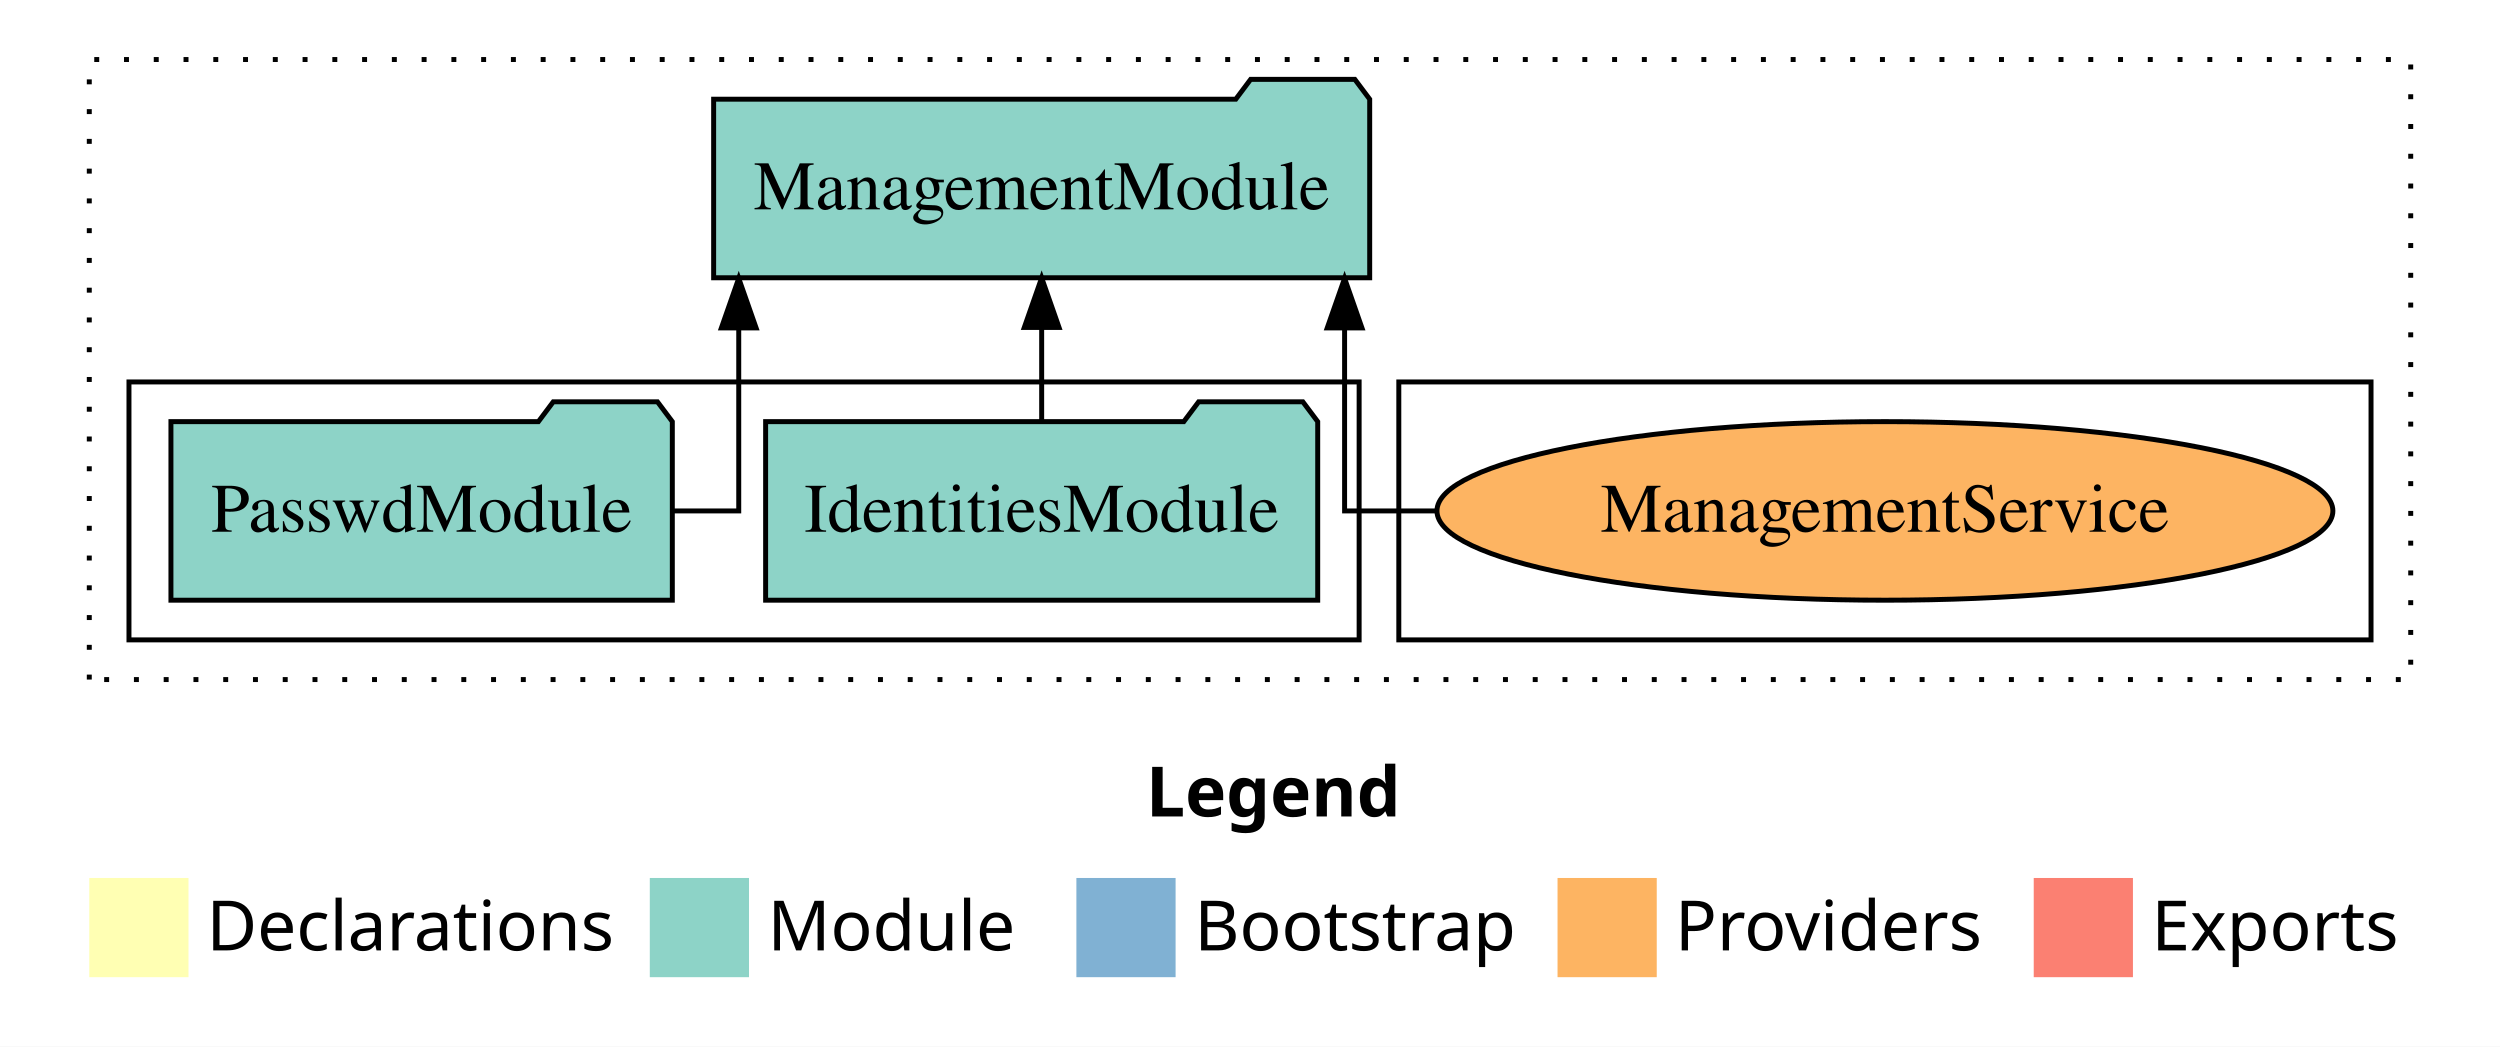
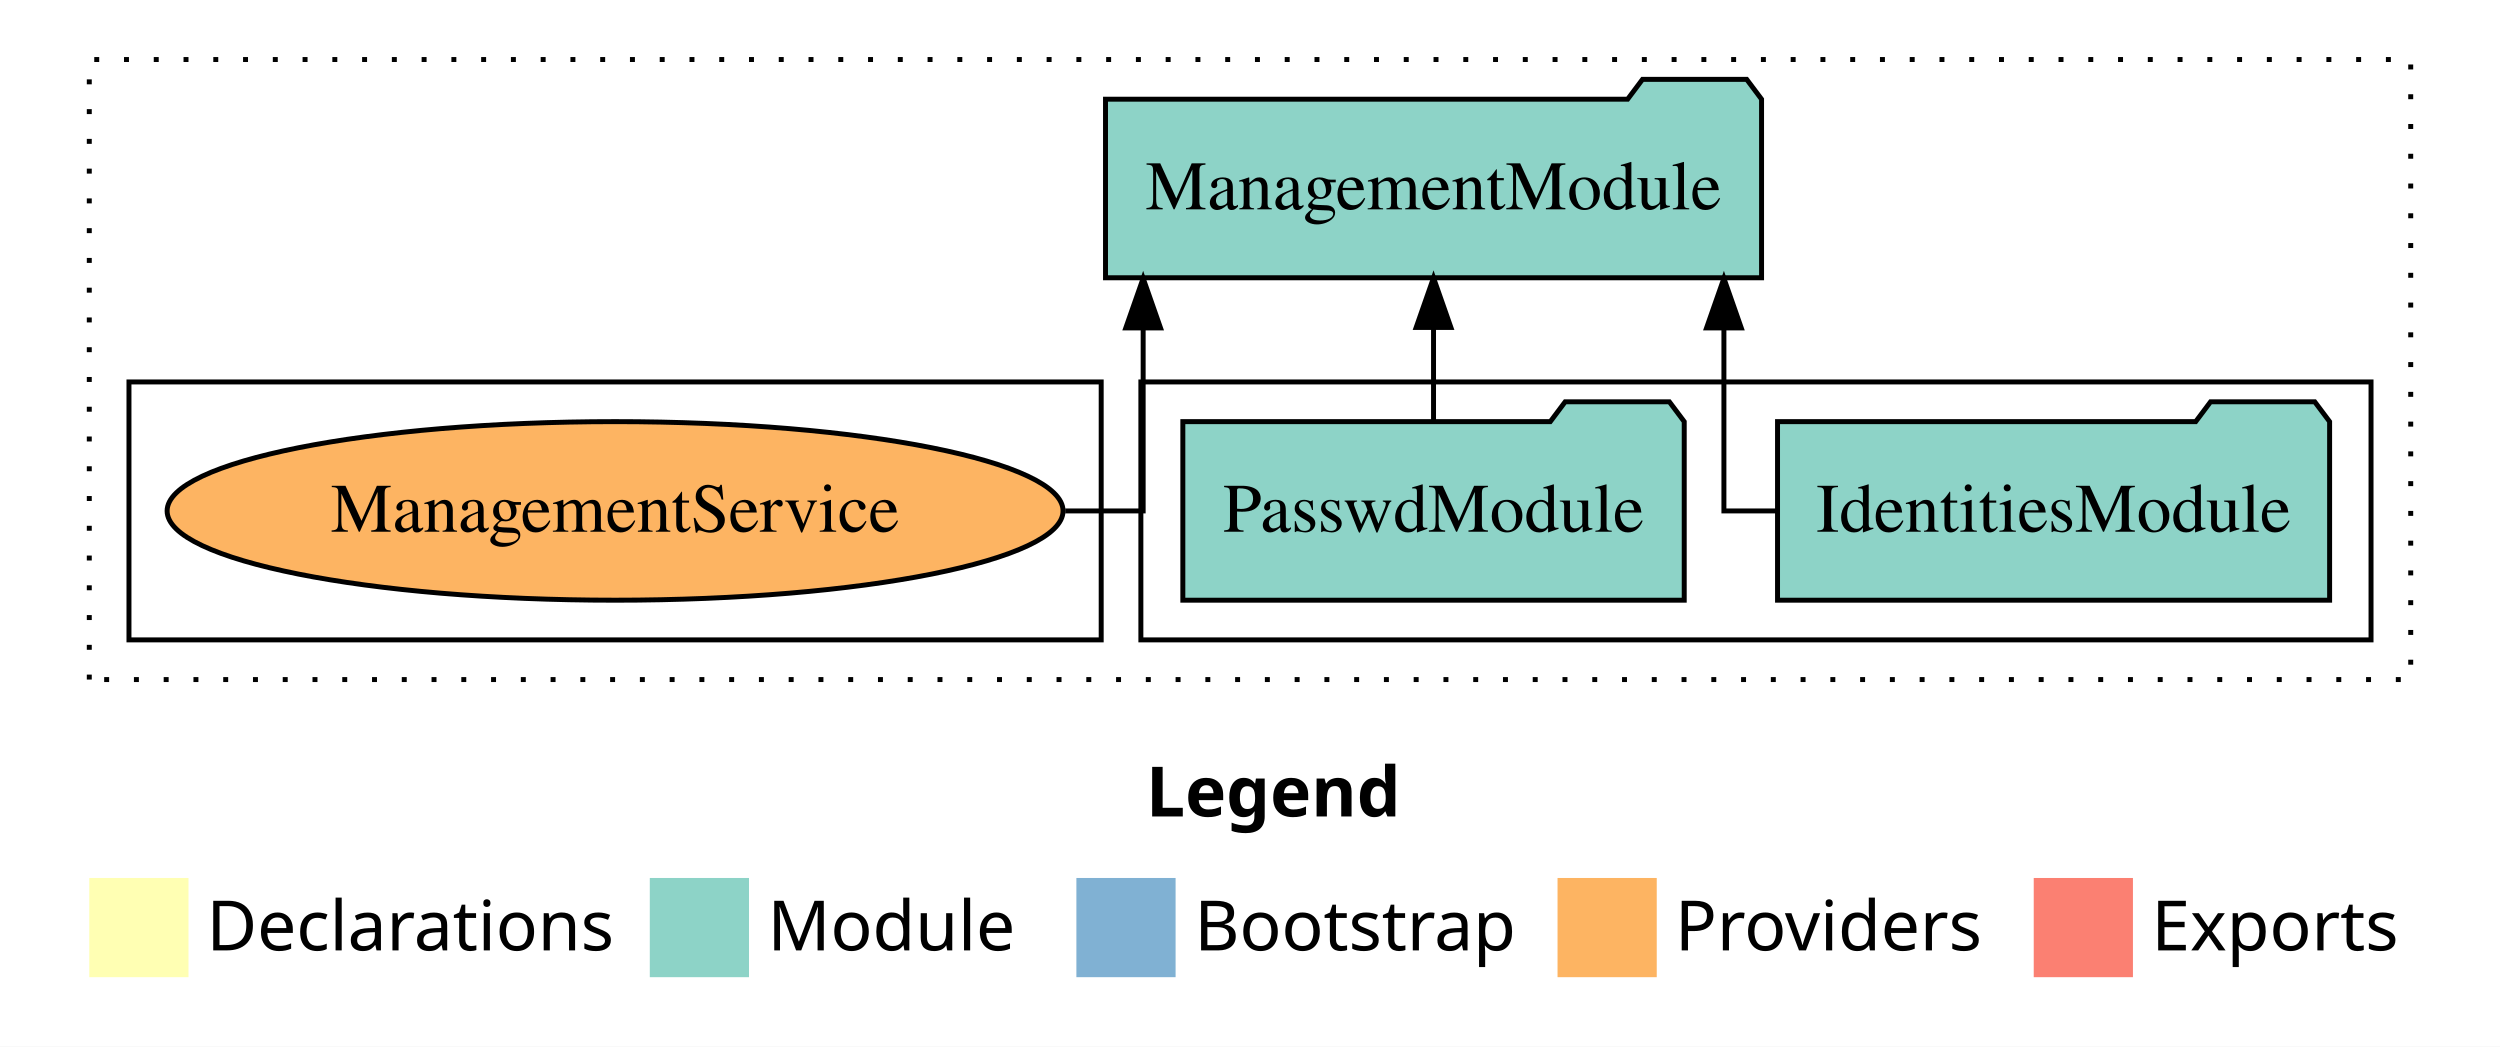
<svg xmlns="http://www.w3.org/2000/svg" width="504pt" height="211pt" viewBox="0.00 0.00 504.00 211.00">
  <g id="graph0" class="graph" transform="scale(1 1) rotate(0) translate(4 207)">
    <polygon fill="white" stroke="transparent" points="-4,4 -4,-207 500,-207 500,4 -4,4" />
    <text text-anchor="start" x="227.01" y="-42.4" font-family="Times-12" font-weight="bold" font-size="14.00">Legend</text>
    <polygon fill="#ffffb3" stroke="transparent" points="14,-10 14,-30 34,-30 34,-10 14,-10" />
    <text text-anchor="start" x="37.63" y="-15.4" font-family="Times-12" font-size="14.00">  Declarations</text>
    <polygon fill="#8dd3c7" stroke="transparent" points="127,-10 127,-30 147,-30 147,-10 127,-10" />
    <text text-anchor="start" x="150.73" y="-15.4" font-family="Times-12" font-size="14.00">  Module</text>
    <polygon fill="#80b1d3" stroke="transparent" points="213,-10 213,-30 233,-30 233,-10 213,-10" />
    <text text-anchor="start" x="236.78" y="-15.4" font-family="Times-12" font-size="14.00">  Bootstrap</text>
    <polygon fill="#fdb462" stroke="transparent" points="310,-10 310,-30 330,-30 330,-10 310,-10" />
    <text text-anchor="start" x="333.67" y="-15.4" font-family="Times-12" font-size="14.00">  Providers</text>
    <polygon fill="#fb8072" stroke="transparent" points="406,-10 406,-30 426,-30 426,-10 406,-10" />
    <text text-anchor="start" x="429.73" y="-15.4" font-family="Times-12" font-size="14.00">  Exports</text>
    <g id="clust1" class="cluster">
      <polygon fill="none" stroke="black" stroke-dasharray="1,5" points="14,-70 14,-195 482,-195 482,-70 14,-70" />
    </g>
+     <g id="clust3" class="cluster">
+       <polygon fill="none" stroke="black" points="226,-78 226,-130 474,-130 474,-78 226,-78" />
+     </g>
    <g id="clust6" class="cluster">
-       <polygon fill="none" stroke="black" points="278,-78 278,-130 474,-130 474,-78 278,-78" />
-     </g>
-     <g id="clust3" class="cluster">
-       <polygon fill="none" stroke="black" points="22,-78 22,-130 270,-130 270,-78 22,-78" />
+       <polygon fill="none" stroke="black" points="22,-78 22,-130 218,-130 218,-78 22,-78" />
    </g>
    <g id="node1" class="node">
-       <polygon fill="#8dd3c7" stroke="black" points="261.65,-122 258.65,-126 237.65,-126 234.65,-122 150.35,-122 150.35,-86 261.65,-86 261.65,-122" />
-       <text text-anchor="middle" x="206" y="-99.8" font-family="Times,serif" font-size="14.00">IdentitiesModule</text>
+       <polygon fill="#8dd3c7" stroke="black" points="465.65,-122 462.65,-126 441.65,-126 438.65,-122 354.35,-122 354.35,-86 465.65,-86 465.65,-122" />
+       <text text-anchor="middle" x="410" y="-99.8" font-family="Times,serif" font-size="14.00">IdentitiesModule</text>
    </g>
    <g id="node3" class="node">
-       <polygon fill="#8dd3c7" stroke="black" points="272.13,-187 269.13,-191 248.13,-191 245.13,-187 139.87,-187 139.87,-151 272.13,-151 272.13,-187" />
-       <text text-anchor="middle" x="206" y="-164.8" font-family="Times,serif" font-size="14.00">ManagementModule</text>
+       <polygon fill="#8dd3c7" stroke="black" points="351.13,-187 348.13,-191 327.13,-191 324.13,-187 218.87,-187 218.87,-151 351.13,-151 351.13,-187" />
+       <text text-anchor="middle" x="285" y="-164.8" font-family="Times,serif" font-size="14.00">ManagementModule</text>
    </g>
    <g id="edge1" class="edge">
-       <path fill="none" stroke="black" d="M206,-122.11C206,-122.11 206,-140.99 206,-140.99" />
-       <polygon fill="black" stroke="black" points="202.5,-140.99 206,-150.99 209.5,-140.99 202.5,-140.99" />
+       <path fill="none" stroke="black" d="M354.22,-104C347.83,-104 343.54,-104 343.54,-104 343.54,-104 343.54,-140.89 343.54,-140.89" />
+       <polygon fill="black" stroke="black" points="340.04,-140.89 343.54,-150.89 347.04,-140.89 340.04,-140.89" />
    </g>
    <g id="node2" class="node">
-       <polygon fill="#8dd3c7" stroke="black" points="131.54,-122 128.54,-126 107.54,-126 104.54,-122 30.46,-122 30.46,-86 131.54,-86 131.54,-122" />
-       <text text-anchor="middle" x="81" y="-99.8" font-family="Times,serif" font-size="14.00">PasswdModule</text>
+       <polygon fill="#8dd3c7" stroke="black" points="335.54,-122 332.54,-126 311.54,-126 308.54,-122 234.46,-122 234.46,-86 335.54,-86 335.54,-122" />
+       <text text-anchor="middle" x="285" y="-99.8" font-family="Times,serif" font-size="14.00">PasswdModule</text>
    </g>
    <g id="edge2" class="edge">
-       <path fill="none" stroke="black" d="M131.68,-104C139.44,-104 144.93,-104 144.93,-104 144.93,-104 144.93,-140.89 144.93,-140.89" />
-       <polygon fill="black" stroke="black" points="141.43,-140.89 144.93,-150.89 148.43,-140.89 141.43,-140.89" />
+       <path fill="none" stroke="black" d="M285,-122.11C285,-122.11 285,-140.99 285,-140.99" />
+       <polygon fill="black" stroke="black" points="281.5,-140.99 285,-150.99 288.5,-140.99 281.5,-140.99" />
    </g>
    <g id="node4" class="node">
-       <ellipse fill="#fdb462" stroke="black" cx="376" cy="-104" rx="90.31" ry="18" />
-       <text text-anchor="middle" x="376" y="-99.8" font-family="Times,serif" font-size="14.00">ManagementService</text>
+       <ellipse fill="#fdb462" stroke="black" cx="120" cy="-104" rx="90.31" ry="18" />
+       <text text-anchor="middle" x="120" y="-99.8" font-family="Times,serif" font-size="14.00">ManagementService</text>
    </g>
    <g id="edge3" class="edge">
-       <path fill="none" stroke="black" d="M285.55,-104C274.53,-104 267.07,-104 267.07,-104 267.07,-104 267.07,-140.89 267.07,-140.89" />
-       <polygon fill="black" stroke="black" points="263.57,-140.89 267.07,-150.89 270.57,-140.89 263.57,-140.89" />
+       <path fill="none" stroke="black" d="M210.75,-104C220.21,-104 226.46,-104 226.46,-104 226.46,-104 226.46,-140.89 226.46,-140.89" />
+       <polygon fill="black" stroke="black" points="222.96,-140.89 226.46,-150.89 229.96,-140.89 222.96,-140.89" />
    </g>
  </g>
</svg>
